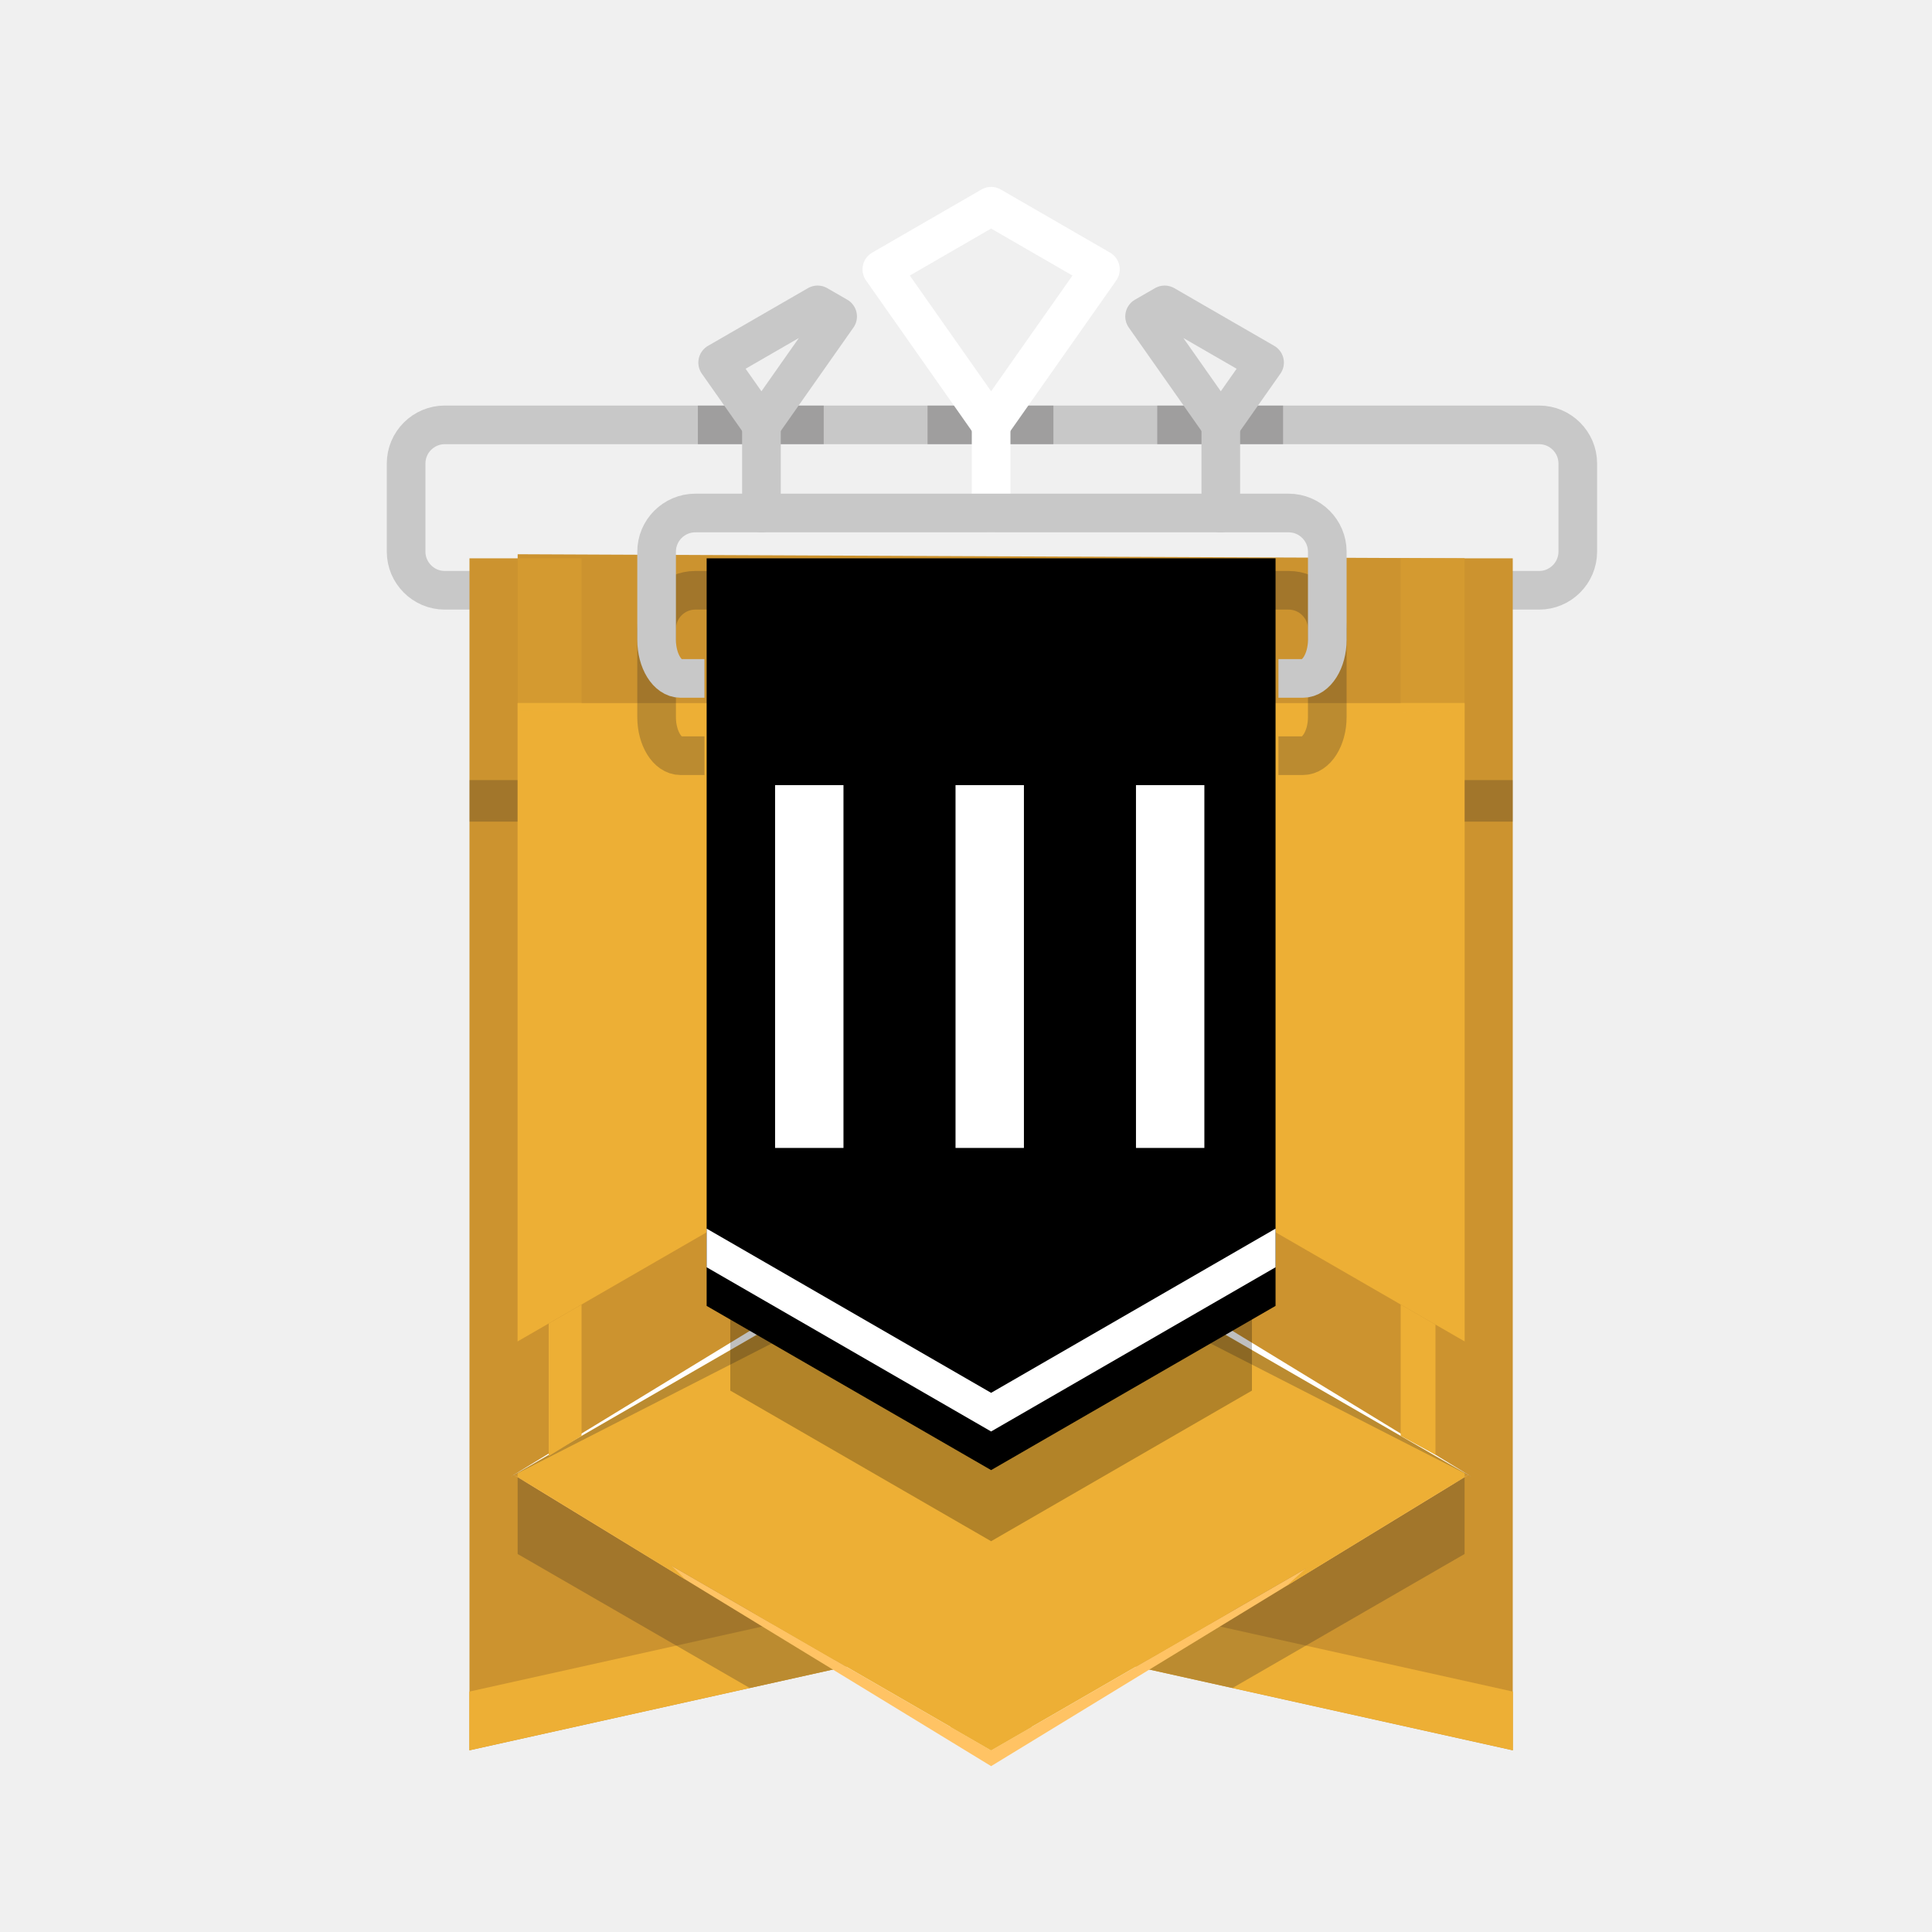
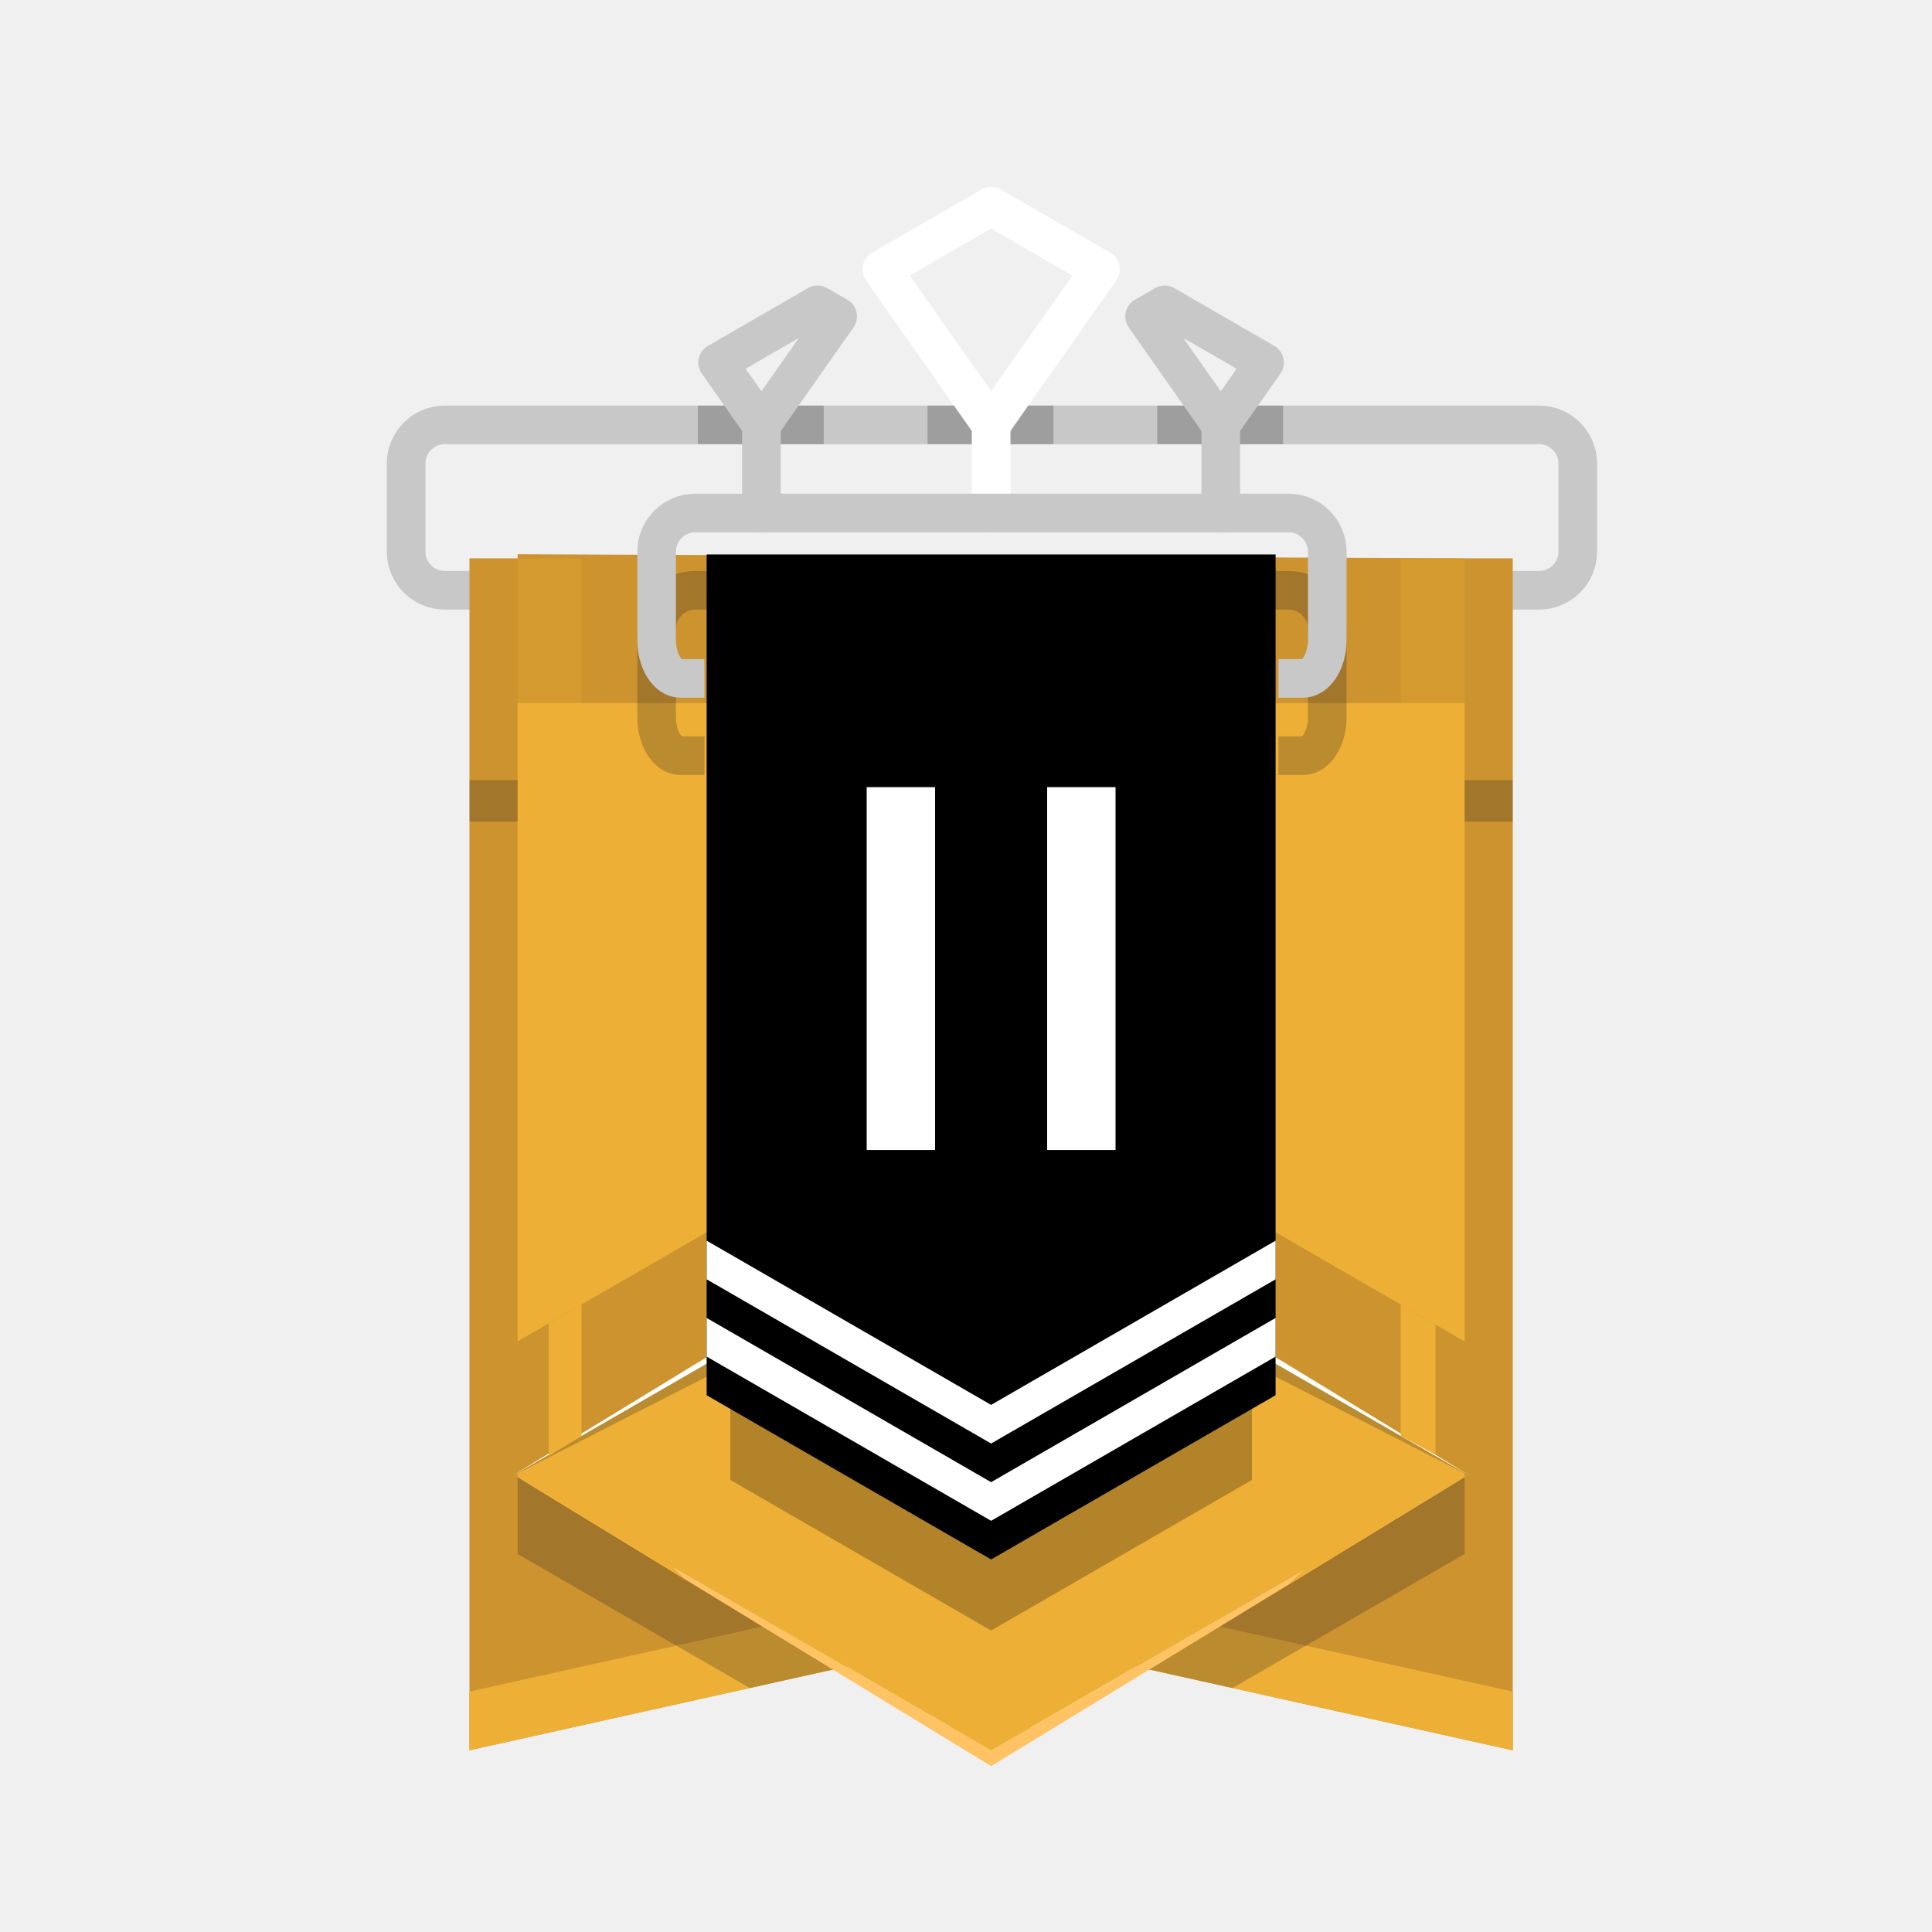
<svg xmlns="http://www.w3.org/2000/svg" xmlns:xlink="http://www.w3.org/1999/xlink" version="1.1" x="0px" y="0px" width="500px" height="500px" viewBox="0 0 500 500" enable-background="new 0 0 500 500" xml:space="preserve">
  <symbol id="League_x5F_Gold" viewBox="-250.5 -250.36 501 501">
    <g>
      <path fill="none" stroke="#C8C8C8" stroke-width="10" stroke-linecap="round" stroke-linejoin="round" stroke-miterlimit="10" d="    M141.83,99.57c5.5,0,10,4.5,10,10v22.81c0,5.5-4.5,10-10,10H-141.4c-5.5,0-10-4.5-10-10v-22.81c0-5.5,4.5-10,10-10H141.83z" />
    </g>
    <polygon opacity="0" fill="#EDAF35" points="173.21,-100.64 0,-200.64 -173.21,-100.64 -173.21,99.36 0,199.36 173.21,99.36  " />
    <polygon opacity="0" fill="none" stroke="#231F20" stroke-miterlimit="10" points="250,-249.86 -250,-249.86 -250,250.14    250,250.14  " />
    <polygon fill="#CC932F" points="-135,-200.64 0,-170.64 135,-200.64 135,107.84 -135,107.84  " />
    <polyline fill="#CC932F" points="122.53,107.84 122.53,70.38 -122.53,70.38 -122.53,108.9  " />
    <polygon fill="#EDAF35" points="135.04,-200.64 135.04,-185.45 0,-155.45 -135.04,-185.45 -135.04,-200.64 0,-170.64  " />
    <polygon fill="#EDAF35" points="-122.53,-129.9 0,-200.64 122.53,-129.9 122.53,70.38 -122.53,70.38  " />
    <polygon opacity="0.25" fill="#231F20" points="-122.53,39.7 -135,39.7 -135,50.45 -122.53,50.45  " />
    <polygon opacity="0.25" fill="#231F20" points="135,39.7 122.53,39.7 122.53,50.45 135,50.45  " />
    <path opacity="0.25" fill="#231F20" d="M-122.53-149.84l60.07-34.68l24.94,5.54l-85.01,49.08V-149.84z M37.52-178.98l24.94-5.54   l60.07,34.68v19.94L37.52-178.98z" />
    <polygon fill="#FFC364" points="124.41,-128.82 0,-200.64 -124.41,-128.82 0,-204.74  " />
    <path fill="#EDAF35" d="M-122.53-129.9l43.44-26.58L-106-129.59V70.38h-16.53V-129.9z M106,70.38v-201.72l-29.52-26.73l46.04,28.16   V70.38H106z" />
    <g>
      <polygon fill="#EDAF35" points="-10.47,89.64 0,95.69 10.47,89.64 10.47,-194.6 0,-200.64 -10.47,-194.6   " />
      <polygon fill="#EDAF35" points="40.47,89.64 50.94,95.69 61.41,89.64 61.41,-165.19 50.94,-171.23 40.47,-177.28   " />
      <polygon fill="#EDAF35" points="-61.41,89.64 -50.94,95.69 -40.47,89.64 -40.47,-177.28 -50.94,-171.23 -61.41,-165.19   " />
    </g>
    <g>
      <polygon fill="#CC932F" points="124.41,-129.9 124.41,-95.9 0,-24.08 -124.41,-95.9 -124.41,-129.9 0,-58.08   " />
      <polygon opacity="0.25" fill="#231F20" points="-124.41,-129.9 0,-58.08 124.41,-129.9 0,-66.34   " />
      <polygon fill="#FFFFFF" points="-124.41,-129.9 0,-58.08 124.41,-129.9 0,-53.98   " />
    </g>
    <path fill="#EDAF35" d="M-106-119.28v34l-8.5-4.91v-34.31 M115-124.16v33.69l-9,5.2v-34" />
    <g>
      <g opacity="0.25">
        <path fill="none" stroke="#231F20" stroke-width="10" stroke-linejoin="round" stroke-miterlimit="10" d="M74.36,56.76     c0,0,2.84,0,6.32,0s6.32,4.5,6.32,10l0,22.81c0,5.5-4.5,10-10,10H-76.57c-5.5,0-10-4.5-10-10l0-22.81c0-5.5,2.79-10,6.19-10     s6.19,0,6.19,0" />
      </g>
      <g>
        <g opacity="0.25">
          <line fill="none" stroke="#231F20" stroke-width="10" stroke-linejoin="round" stroke-miterlimit="10" x1="75.56" y1="142.38" x2="42.99" y2="142.38" />
        </g>
        <line fill="none" stroke="#C8C8C8" stroke-width="10" stroke-linecap="round" stroke-linejoin="round" stroke-miterlimit="10" x1="59.44" y1="142.38" x2="59.44" y2="119.57" />
        <polygon fill="none" stroke="#C8C8C8" stroke-width="10" stroke-linecap="round" stroke-linejoin="round" stroke-miterlimit="10" points="     59.44,142.38 39.72,170.44 44.91,173.43 70.77,158.5    " />
      </g>
      <g>
        <g opacity="0.25">
          <line fill="none" stroke="#231F20" stroke-width="10" stroke-linejoin="round" stroke-miterlimit="10" x1="16.12" y1="142.38" x2="-16.45" y2="142.38" />
        </g>
        <line fill="none" stroke="#FFFFFF" stroke-width="10" stroke-linecap="round" stroke-linejoin="round" stroke-miterlimit="10" x1="0" y1="142.38" x2="0" y2="119.57" />
        <polygon fill="none" stroke="#FFFFFF" stroke-width="10" stroke-linecap="round" stroke-linejoin="round" stroke-miterlimit="10" points="     0,142.38 -28.28,182.62 0,198.96 28.29,182.62    " />
      </g>
      <g>
        <g opacity="0.25">
          <line fill="none" stroke="#231F20" stroke-width="10" stroke-linejoin="round" stroke-miterlimit="10" x1="-43.32" y1="142.38" x2="-75.89" y2="142.38" />
        </g>
        <line fill="none" stroke="#C8C8C8" stroke-width="10" stroke-linecap="round" stroke-linejoin="round" stroke-miterlimit="10" x1="-59.44" y1="142.38" x2="-59.44" y2="119.57" />
        <polygon fill="none" stroke="#C8C8C8" stroke-width="10" stroke-linecap="round" stroke-linejoin="round" stroke-miterlimit="10" points="     -59.44,142.38 -70.77,158.5 -44.91,173.43 -39.72,170.44    " />
      </g>
      <g>
        <path fill="none" stroke="#C8C8C8" stroke-width="10" stroke-linejoin="round" stroke-miterlimit="10" d="M74.36,76.76     c0,0,2.84,0,6.32,0s6.32,4.5,6.32,10l0,22.81c0,5.5-4.5,10-10,10H-76.57c-5.5,0-10-4.5-10-10l0-22.81c0-5.5,2.79-10,6.19-10     s6.19,0,6.19,0" />
      </g>
    </g>
    <path opacity="0.25" fill="#EDAF35" d="M-106,68.4v39.44h-16.53v-39.5 M122.53,68.34v39.5H106V68.05" />
  </symbol>
-   <symbol id="Position_x5F_3" viewBox="-250.5 -250.5 501 501">
+   <symbol id="Position_x5F_2" viewBox="-250.5 -250.5 501 501">
    <polygon opacity="0" fill="none" stroke="#231F20" stroke-miterlimit="10" points="250,-250 -250,-250 -250,250 250,250  " />
-     <polygon opacity="0.25" points="67.5,-107.55 67.5,37.03 0,37.03 -67.5,37.03 -67.5,-107.55 0,-146.53  " />
    <polygon opacity="0" fill="none" stroke="#FF0000" stroke-width="10" stroke-miterlimit="10" points="-173.21,99.22 0,199.22    173.21,99.22 173.21,-100.78 0,-200.78 -173.21,-100.78  " />
-     <polygon opacity="0" fill="none" stroke="#FF0000" stroke-width="10" stroke-miterlimit="10" points="-142.03,-82.78 0,-0.78    142.03,-82.78 142.03,-82.78 0,-164.78 -142.03,-82.78  " />
+     <polygon opacity="0.25" points="67.5,-131.67 67.5,36.36 0,36.36 -67.5,36.36 -67.5,-131.67 0,-170.64  " />
    <g>
-       <polygon points="73.61,-85.63 73.61,107.84 0,107.84 -73.62,107.84 -73.62,-85.63 0,-128.13   " />
+       <polygon points="73.62,-109.75 73.62,107.84 0,107.84 -73.62,107.84 -73.62,-109.75 0,-152.25   " />
      <g>
-         <path fill="#FFFFFF" d="M-55.91-44.75v93.9h17.7v-93.9H-55.91z" />
-         <path fill="#FFFFFF" d="M-9.21-44.75v93.9h17.7v-93.9H-9.21z" />
-         <path fill="#FFFFFF" d="M37.49-44.75v93.9h17.7v-93.9H37.49z" />
+         <path fill="#FFFFFF" d="M-32.2-46.28v93.9h17.7v-93.9H-32.2z" />
+         <path fill="#FFFFFF" d="M14.5-46.28v93.9h17.7v-93.9H14.5z" />
      </g>
    </g>
-     <polygon fill="none" points="135,99.25 0,99.36 -135,99.25 -135,-122.84 0,-200.78 135,-122.84  " />
-     <polygon fill="#FFFFFF" points="-73.62,-65.63 0,-108.13 73.61,-65.63 73.61,-75.63 0,-118.13 -73.62,-75.63  " />
+     <polygon fill="#FFFFFF" points="-73.62,-89.75 0,-132.25 73.62,-89.75 73.62,-99.75 0,-142.25 -73.62,-99.75  " />
+     <polygon fill="#FFFFFF" points="-73.62,-69.75 0,-112.25 73.62,-69.75 73.62,-79.75 0,-122.25 -73.62,-79.75  " />
  </symbol>
  <symbol id="base" viewBox="-251.5 -251.36 503 503">
    <polygon fill="none" stroke="#231F20" stroke-width="3" stroke-miterlimit="10" points="250,-249.86 -250,-249.86 -250,250.14    250,250.14  " />
    <line fill="none" stroke="#231F20" stroke-width="3" stroke-miterlimit="10" x1="-250" y1="250.14" x2="250" y2="-249.86" />
    <line fill="none" stroke="#231F20" stroke-width="3" stroke-miterlimit="10" x1="250" y1="250.14" x2="-250" y2="-249.86" />
    <polygon fill="none" stroke="#FF0000" stroke-width="10" stroke-miterlimit="10" points="-173.21,99.36 0,199.36 173.21,99.36    173.21,-100.64 0,-200.64 -173.21,-100.64  " />
  </symbol>
  <g id="Layer_1" display="none">
</g>
  <g id="_x5B_HBE_x5D__-_Bg" display="none">
-     <rect x="-724.58" y="-2129.43" display="inline" fill="#3A3A3A" width="2615.48" height="4079.18" />
+     <rect x="-1381.68" y="-2129.43" display="inline" fill="#3A3A3A" width="2615.48" height="4079.18" />
  </g>
  <g id="_x5B_HBE_x5D__-_Struct" display="none">
    <g id="League_x5F_Bronze" display="inline">
	</g>
-     <use xlink:href="#base" width="503" height="503" id="XMLID_14_" x="-251.5" y="-251.36" transform="matrix(1 0 0 -1 256.5 252.335)" display="inline" overflow="visible" />
+     <use xlink:href="#base" width="503" height="503" id="XMLID_15_" x="-251.5" y="-251.36" transform="matrix(1 0 0 -1 256.5 252.334)" display="inline" overflow="visible" />
  </g>
  <g id="Bases">
    <g id="League_x5F_Diamond_x5F_Small">
      <g id="League_x5F_Diamond">
		</g>
    </g>
  </g>
  <g id="Compound">
    <g id="Rank_x5F_Copper_x5F_4_x5F_Small_1_">
      <g id="Rank_x5F_Copper_x5F_4_2_">
		</g>
    </g>
    <g id="Rank_x5F_Copper_x5F_4_x5F_Small_2_">
      <g id="Rank_x5F_Copper_x5F_4_3_">
		</g>
    </g>
    <g id="Rank_x5F_Copper_x5F_4_5_">
      <g id="League_x5F_Copper">
		</g>
    </g>
    <g id="Rank_x5F_Copper_x5F_4_x5F_Small_4_">
      <g id="Rank_x5F_Copper_x5F_4_6_">
		</g>
    </g>
    <g id="Rank_x5F_Copper_x5F_4_x5F_Small_3_">
      <g id="Rank_x5F_Copper_x5F_4_4_">
		</g>
    </g>
    <g id="Rank_x5F_Copper_x5F_4_x5F_Small">
      <g id="Rank_x5F_Copper_x5F_4">
		</g>
    </g>
    <g id="Position_x5F_1_x5F_Small">
      <g id="Position_x5F_1_1_">
		</g>
    </g>
    <g id="Rank_x5F_Copper_x5F_3">
	</g>
    <g id="Rank_x5F_Copper_x5F_2">
	</g>
    <g id="Rank_x5F_Copper_x5F_1">
	</g>
    <g id="Rank_x5F_Bronze_x5F_4">
	</g>
    <g id="Rank_x5F_Bronze_x5F_3">
	</g>
    <g id="Rank_x5F_Bronze_x5F_2">
	</g>
    <g id="Rank_x5F_Bronze_x5F_1">
	</g>
    <g id="Rank_x5F_Silver_x5F_4">
	</g>
    <g id="Rank_x5F_Silver_x5F_3">
	</g>
    <g id="Rank_x5F_Silver_x5F_2">
	</g>
    <g id="Rank_x5F_Silver_x5F_1">
	</g>
    <g id="Rank_x5F_Gold_x5F_4">
	</g>
    <g id="Rank_x5F_Gold_x5F_3">
-       <use xlink:href="#League_x5F_Gold" width="501" height="501" x="-250.5" y="-250.36" transform="matrix(1 0 0 -1 256.5 252.335)" overflow="visible" />
-       <use xlink:href="#Position_x5F_3" width="501" height="501" id="XMLID_40_" x="-250.5" y="-250.5" transform="matrix(1 0 0 -1 256.5 252.335)" overflow="visible" />
+ 	</g>
+     <g id="Rank_x5F_Gold_x5F_2">
+       <use xlink:href="#League_x5F_Gold" width="501" height="501" id="XMLID_125_" x="-250.5" y="-250.36" transform="matrix(1 0 0 -1 256.5 252.334)" overflow="visible" />
+       <use xlink:href="#Position_x5F_2" width="501" height="501" id="XMLID_46_" x="-250.5" y="-250.5" transform="matrix(1 0 0 -1 256.5 251.334)" overflow="visible" />
    </g>
-     <g id="Rank_x5F_Gold_x5F_2">
- 	</g>
    <g id="Rank_x5F_Gold_x5F_1">
	</g>
    <g id="Rank_x5F_Platinum_x5F_4">
	</g>
    <g id="Rank_x5F_Platinum_x5F_3">
	</g>
    <g id="Rank_x5F_Platinum_x5F_2">
	</g>
    <g id="Rank_x5F_Platinum_x5F_1">
      <g id="Position_x5F_1">
		</g>
    </g>
  </g>
</svg>
